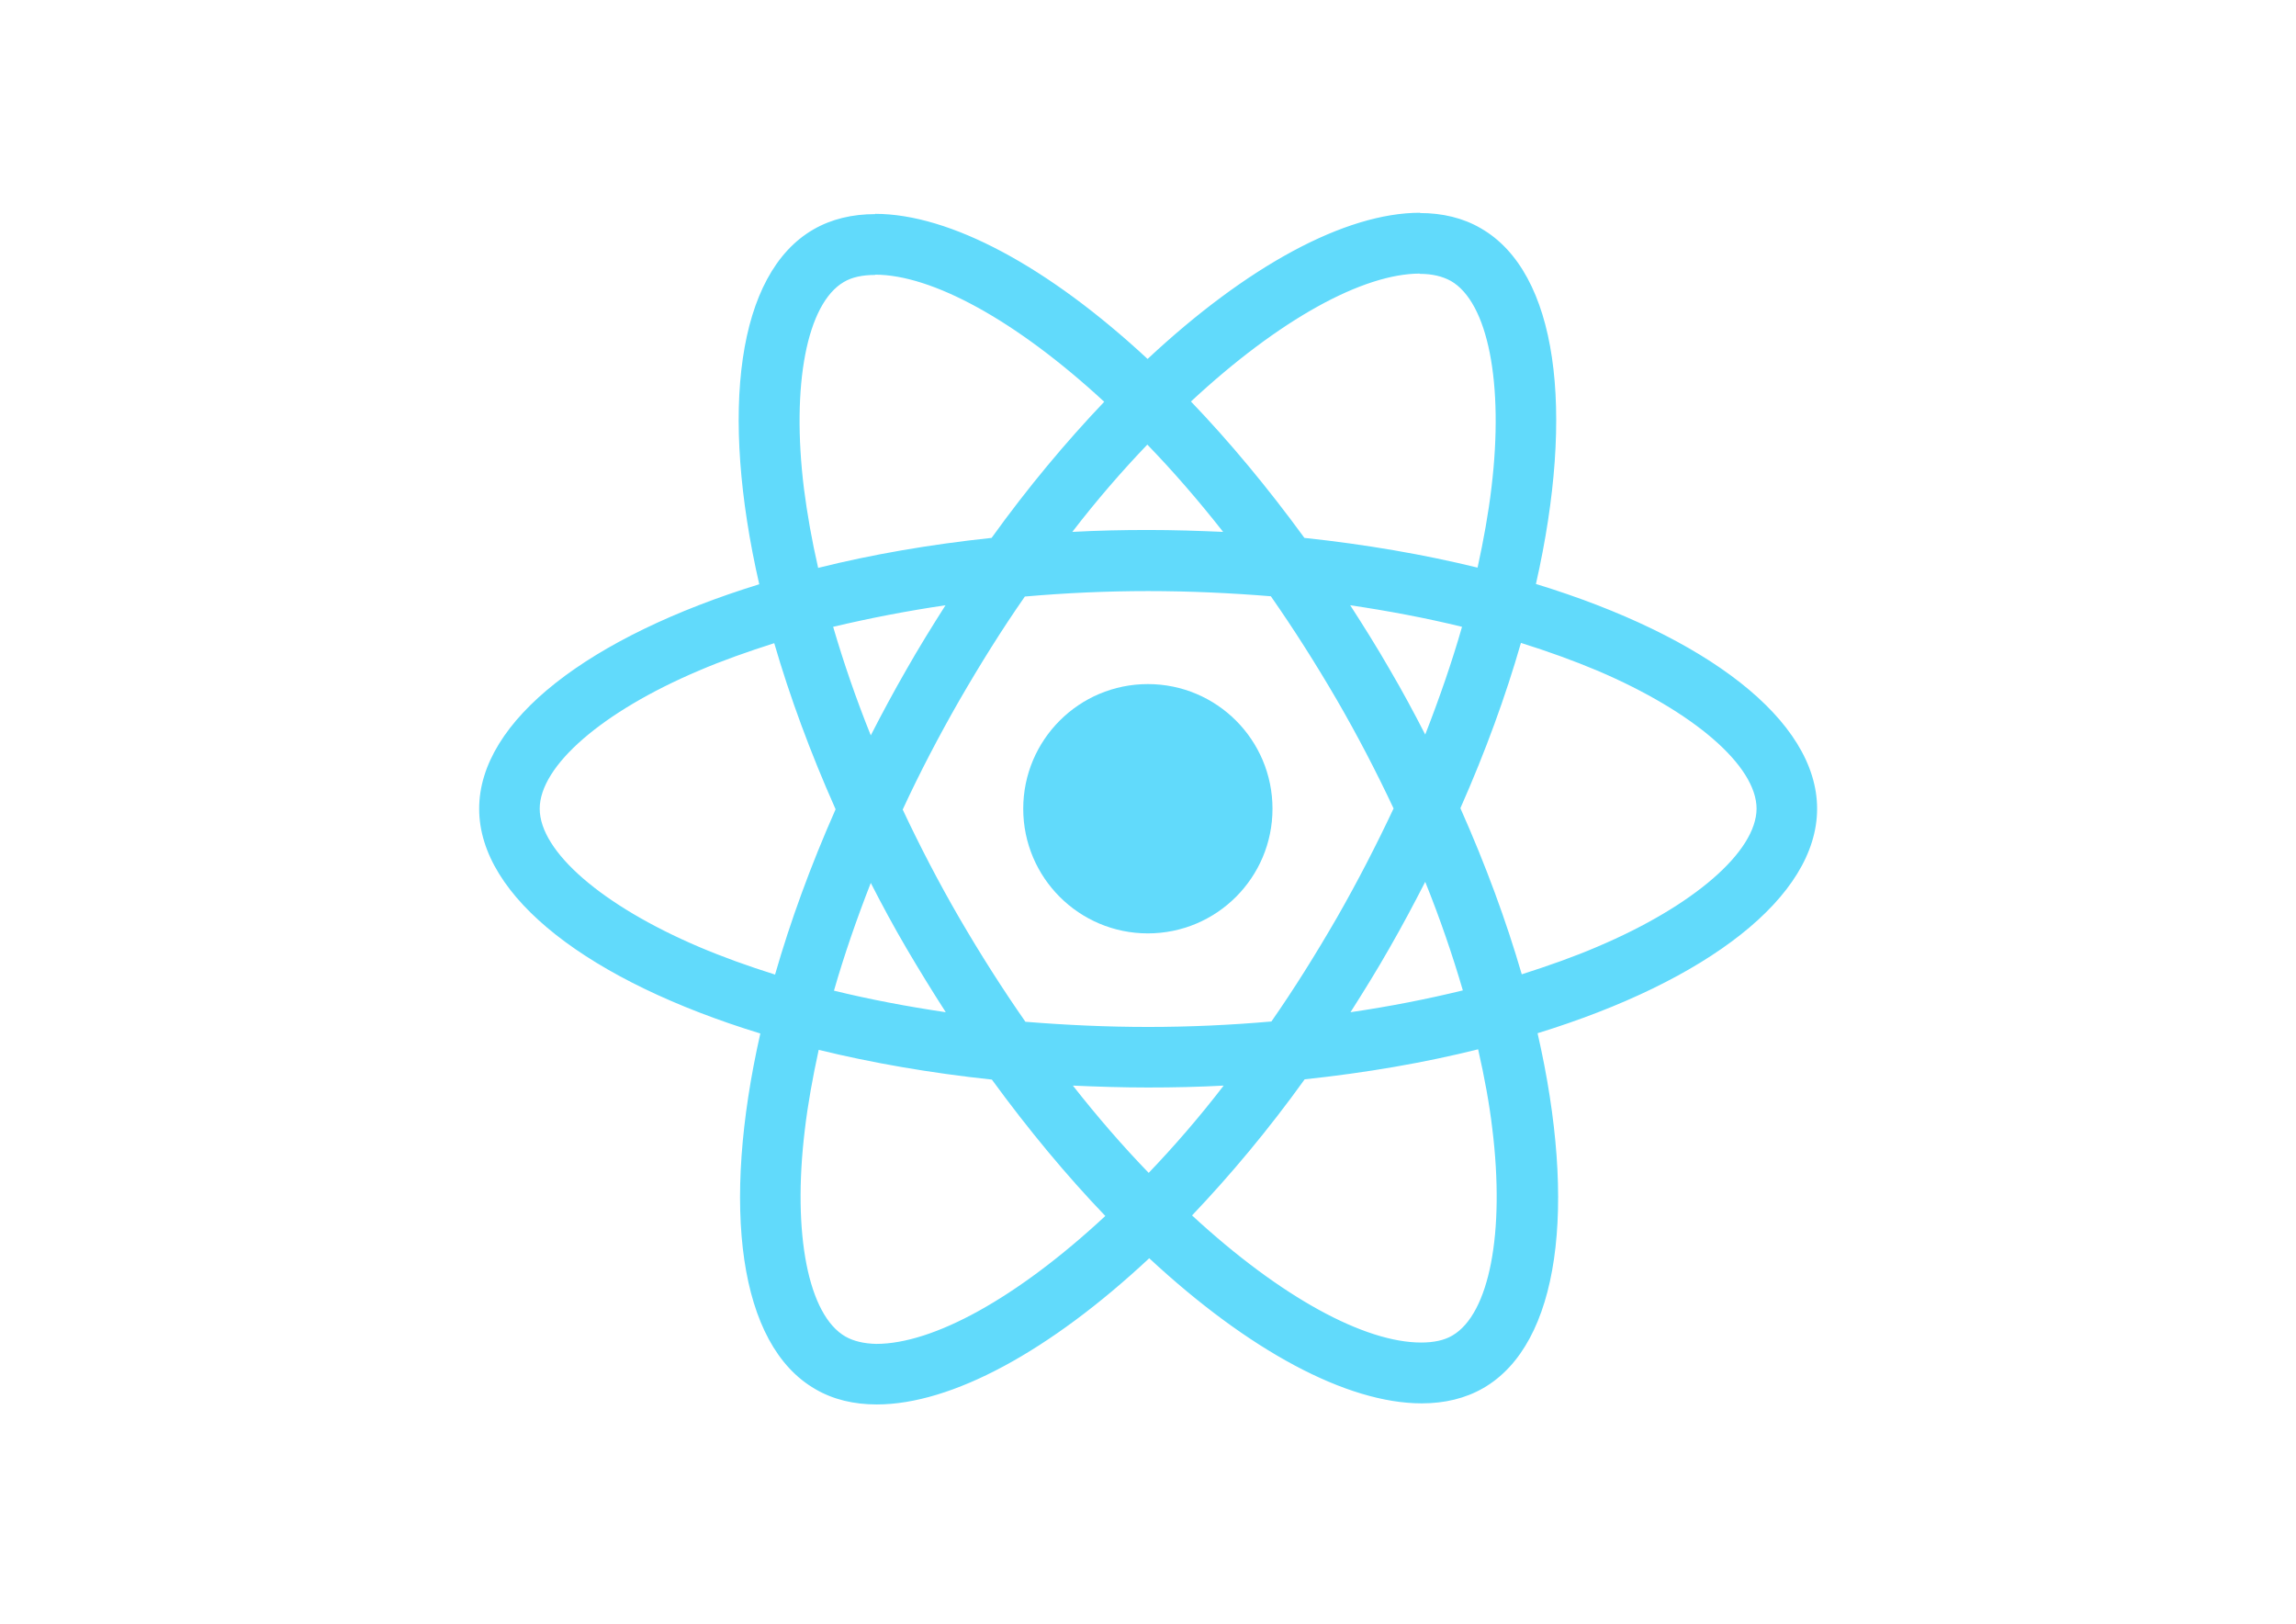
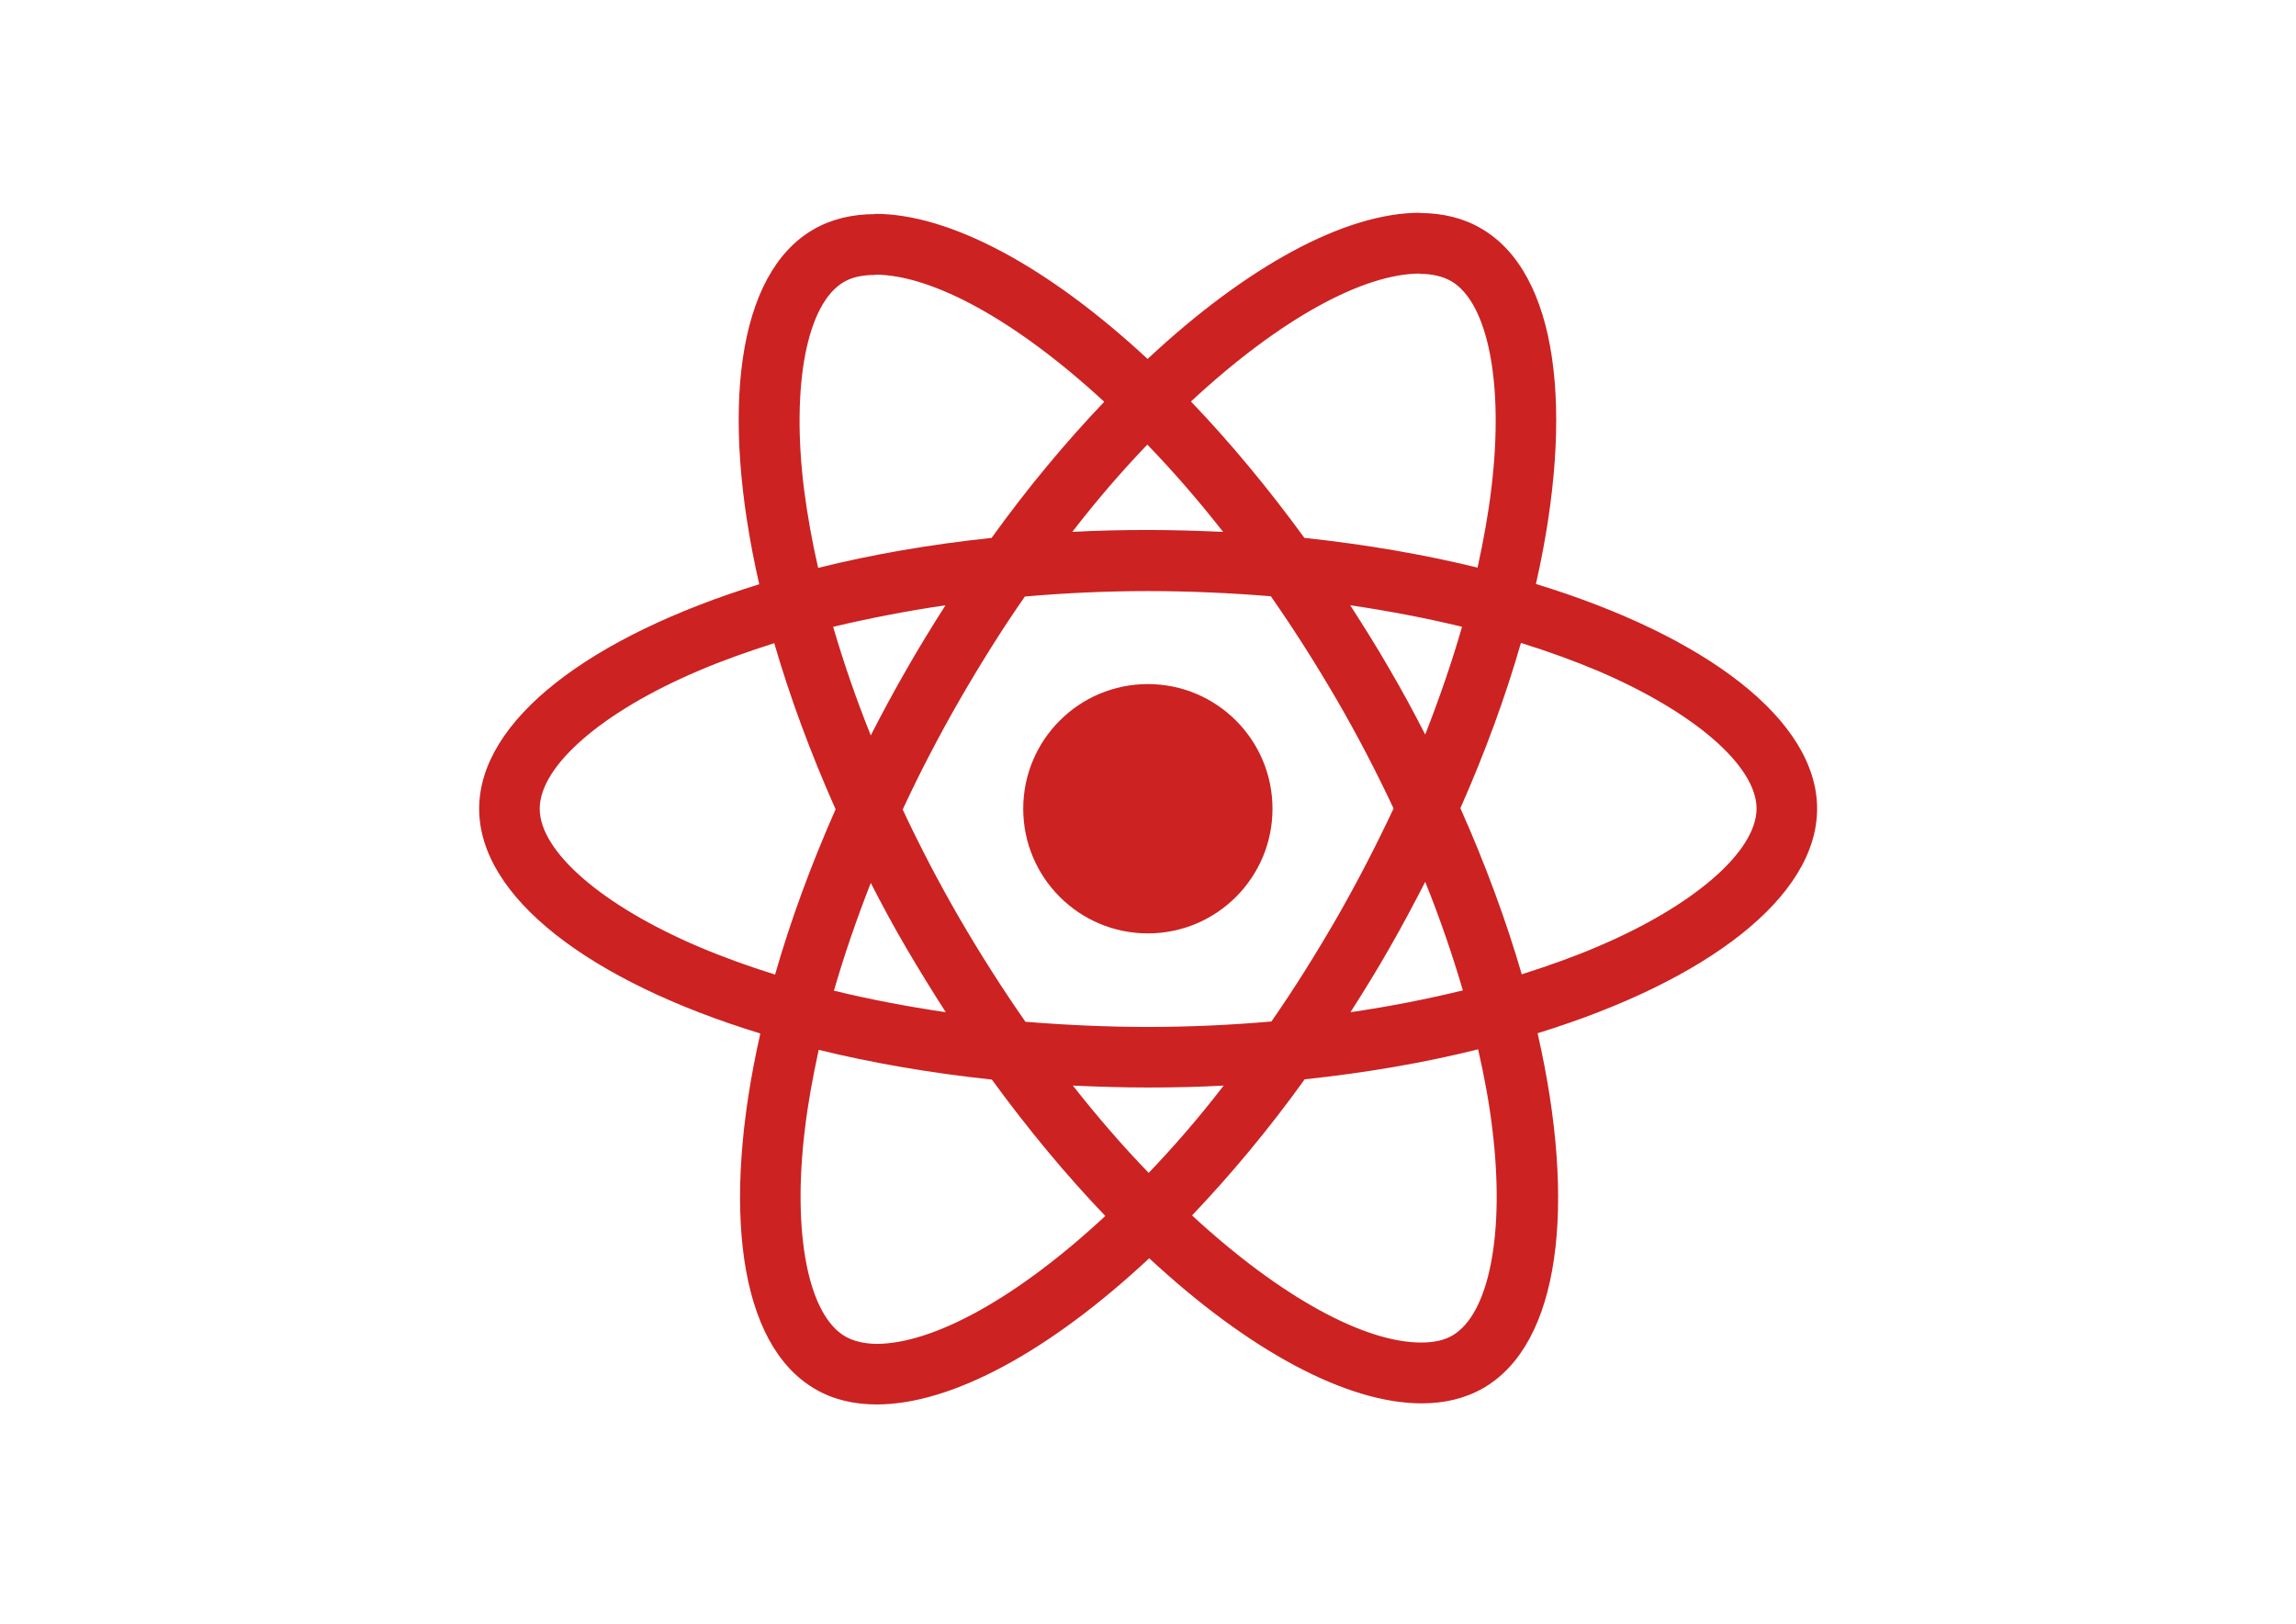
<svg xmlns="http://www.w3.org/2000/svg" viewBox="0 0 841.9 595.3">
-   <g fill="#61DAFB">
+   <g fill="#CC2222">
    <path d="M666.3 296.5c0-32.5-40.7-63.3-103.1-82.4 14.4-63.6 8-114.2-20.2-130.4-6.5-3.8-14.1-5.6-22.4-5.6v22.3c4.6 0 8.3.9 11.4 2.6 13.6 7.8 19.5 37.5 14.9 75.7-1.1 9.4-2.9 19.3-5.1 29.4-19.6-4.8-41-8.5-63.5-10.9-13.5-18.5-27.5-35.3-41.6-50 32.6-30.3 63.2-46.9 84-46.9V78c-27.5 0-63.5 19.6-99.9 53.6-36.4-33.8-72.4-53.2-99.9-53.2v22.3c20.7 0 51.4 16.5 84 46.6-14 14.7-28 31.4-41.3 49.9-22.6 2.4-44 6.1-63.6 11-2.3-10-4-19.7-5.2-29-4.7-38.2 1.1-67.9 14.6-75.8 3-1.8 6.9-2.6 11.5-2.6V78.5c-8.4 0-16 1.8-22.6 5.6-28.1 16.2-34.4 66.7-19.9 130.1-62.2 19.2-102.7 49.9-102.7 82.3 0 32.5 40.7 63.3 103.1 82.4-14.4 63.6-8 114.2 20.2 130.4 6.5 3.8 14.1 5.6 22.5 5.6 27.5 0 63.5-19.6 99.9-53.6 36.4 33.8 72.4 53.2 99.9 53.2 8.4 0 16-1.8 22.6-5.6 28.1-16.2 34.4-66.7 19.9-130.1 62-19.1 102.5-49.9 102.5-82.3zm-130.2-66.7c-3.7 12.9-8.3 26.2-13.5 39.5-4.1-8-8.4-16-13.1-24-4.6-8-9.5-15.8-14.4-23.4 14.2 2.1 27.9 4.7 41 7.9zm-45.8 106.5c-7.8 13.5-15.8 26.3-24.1 38.2-14.9 1.3-30 2-45.2 2-15.1 0-30.2-.7-45-1.9-8.3-11.9-16.4-24.6-24.2-38-7.6-13.1-14.5-26.4-20.8-39.8 6.2-13.4 13.2-26.8 20.7-39.9 7.8-13.5 15.8-26.3 24.1-38.2 14.9-1.3 30-2 45.2-2 15.1 0 30.2.7 45 1.9 8.3 11.9 16.4 24.6 24.2 38 7.6 13.1 14.5 26.4 20.8 39.8-6.3 13.4-13.2 26.8-20.7 39.9zm32.3-13c5.4 13.4 10 26.8 13.8 39.8-13.1 3.2-26.9 5.9-41.2 8 4.9-7.7 9.8-15.6 14.4-23.7 4.6-8 8.9-16.1 13-24.1zM421.2 430c-9.3-9.6-18.6-20.3-27.8-32 9 .4 18.2.7 27.5.7 9.4 0 18.7-.2 27.8-.7-9 11.7-18.3 22.4-27.5 32zm-74.4-58.9c-14.2-2.1-27.9-4.7-41-7.9 3.7-12.9 8.3-26.2 13.5-39.5 4.1 8 8.4 16 13.1 24 4.7 8 9.5 15.8 14.4 23.4zM420.7 163c9.3 9.6 18.6 20.3 27.8 32-9-.4-18.2-.7-27.5-.7-9.4 0-18.7.2-27.8.7 9-11.7 18.3-22.4 27.5-32zm-74 58.9c-4.9 7.7-9.8 15.6-14.4 23.7-4.6 8-8.9 16-13 24-5.4-13.4-10-26.8-13.8-39.8 13.1-3.1 26.9-5.8 41.2-7.9zm-90.5 125.2c-35.4-15.1-58.3-34.9-58.3-50.6 0-15.7 22.9-35.6 58.3-50.6 8.6-3.7 18-7 27.7-10.1 5.7 19.6 13.2 40 22.5 60.9-9.2 20.8-16.6 41.1-22.2 60.6-9.9-3.1-19.3-6.5-28-10.2zM310 490c-13.6-7.8-19.5-37.5-14.9-75.7 1.1-9.4 2.9-19.3 5.1-29.4 19.6 4.8 41 8.5 63.5 10.9 13.5 18.5 27.5 35.3 41.6 50-32.6 30.3-63.2 46.9-84 46.9-4.5-.1-8.3-1-11.3-2.7zm237.2-76.2c4.7 38.2-1.1 67.9-14.6 75.8-3 1.8-6.9 2.6-11.5 2.6-20.7 0-51.4-16.5-84-46.6 14-14.7 28-31.4 41.3-49.9 22.6-2.4 44-6.1 63.6-11 2.3 10.1 4.1 19.8 5.2 29.1zm38.5-66.7c-8.6 3.7-18 7-27.7 10.1-5.7-19.6-13.2-40-22.5-60.9 9.2-20.8 16.6-41.1 22.2-60.6 9.9 3.1 19.3 6.5 28.1 10.2 35.4 15.1 58.3 34.9 58.3 50.6-.1 15.7-23 35.6-58.4 50.6zM320.8 78.4z" />
    <circle cx="420.9" cy="296.5" r="45.7" />
    <path d="M520.5 78.1z" />
  </g>
</svg>
